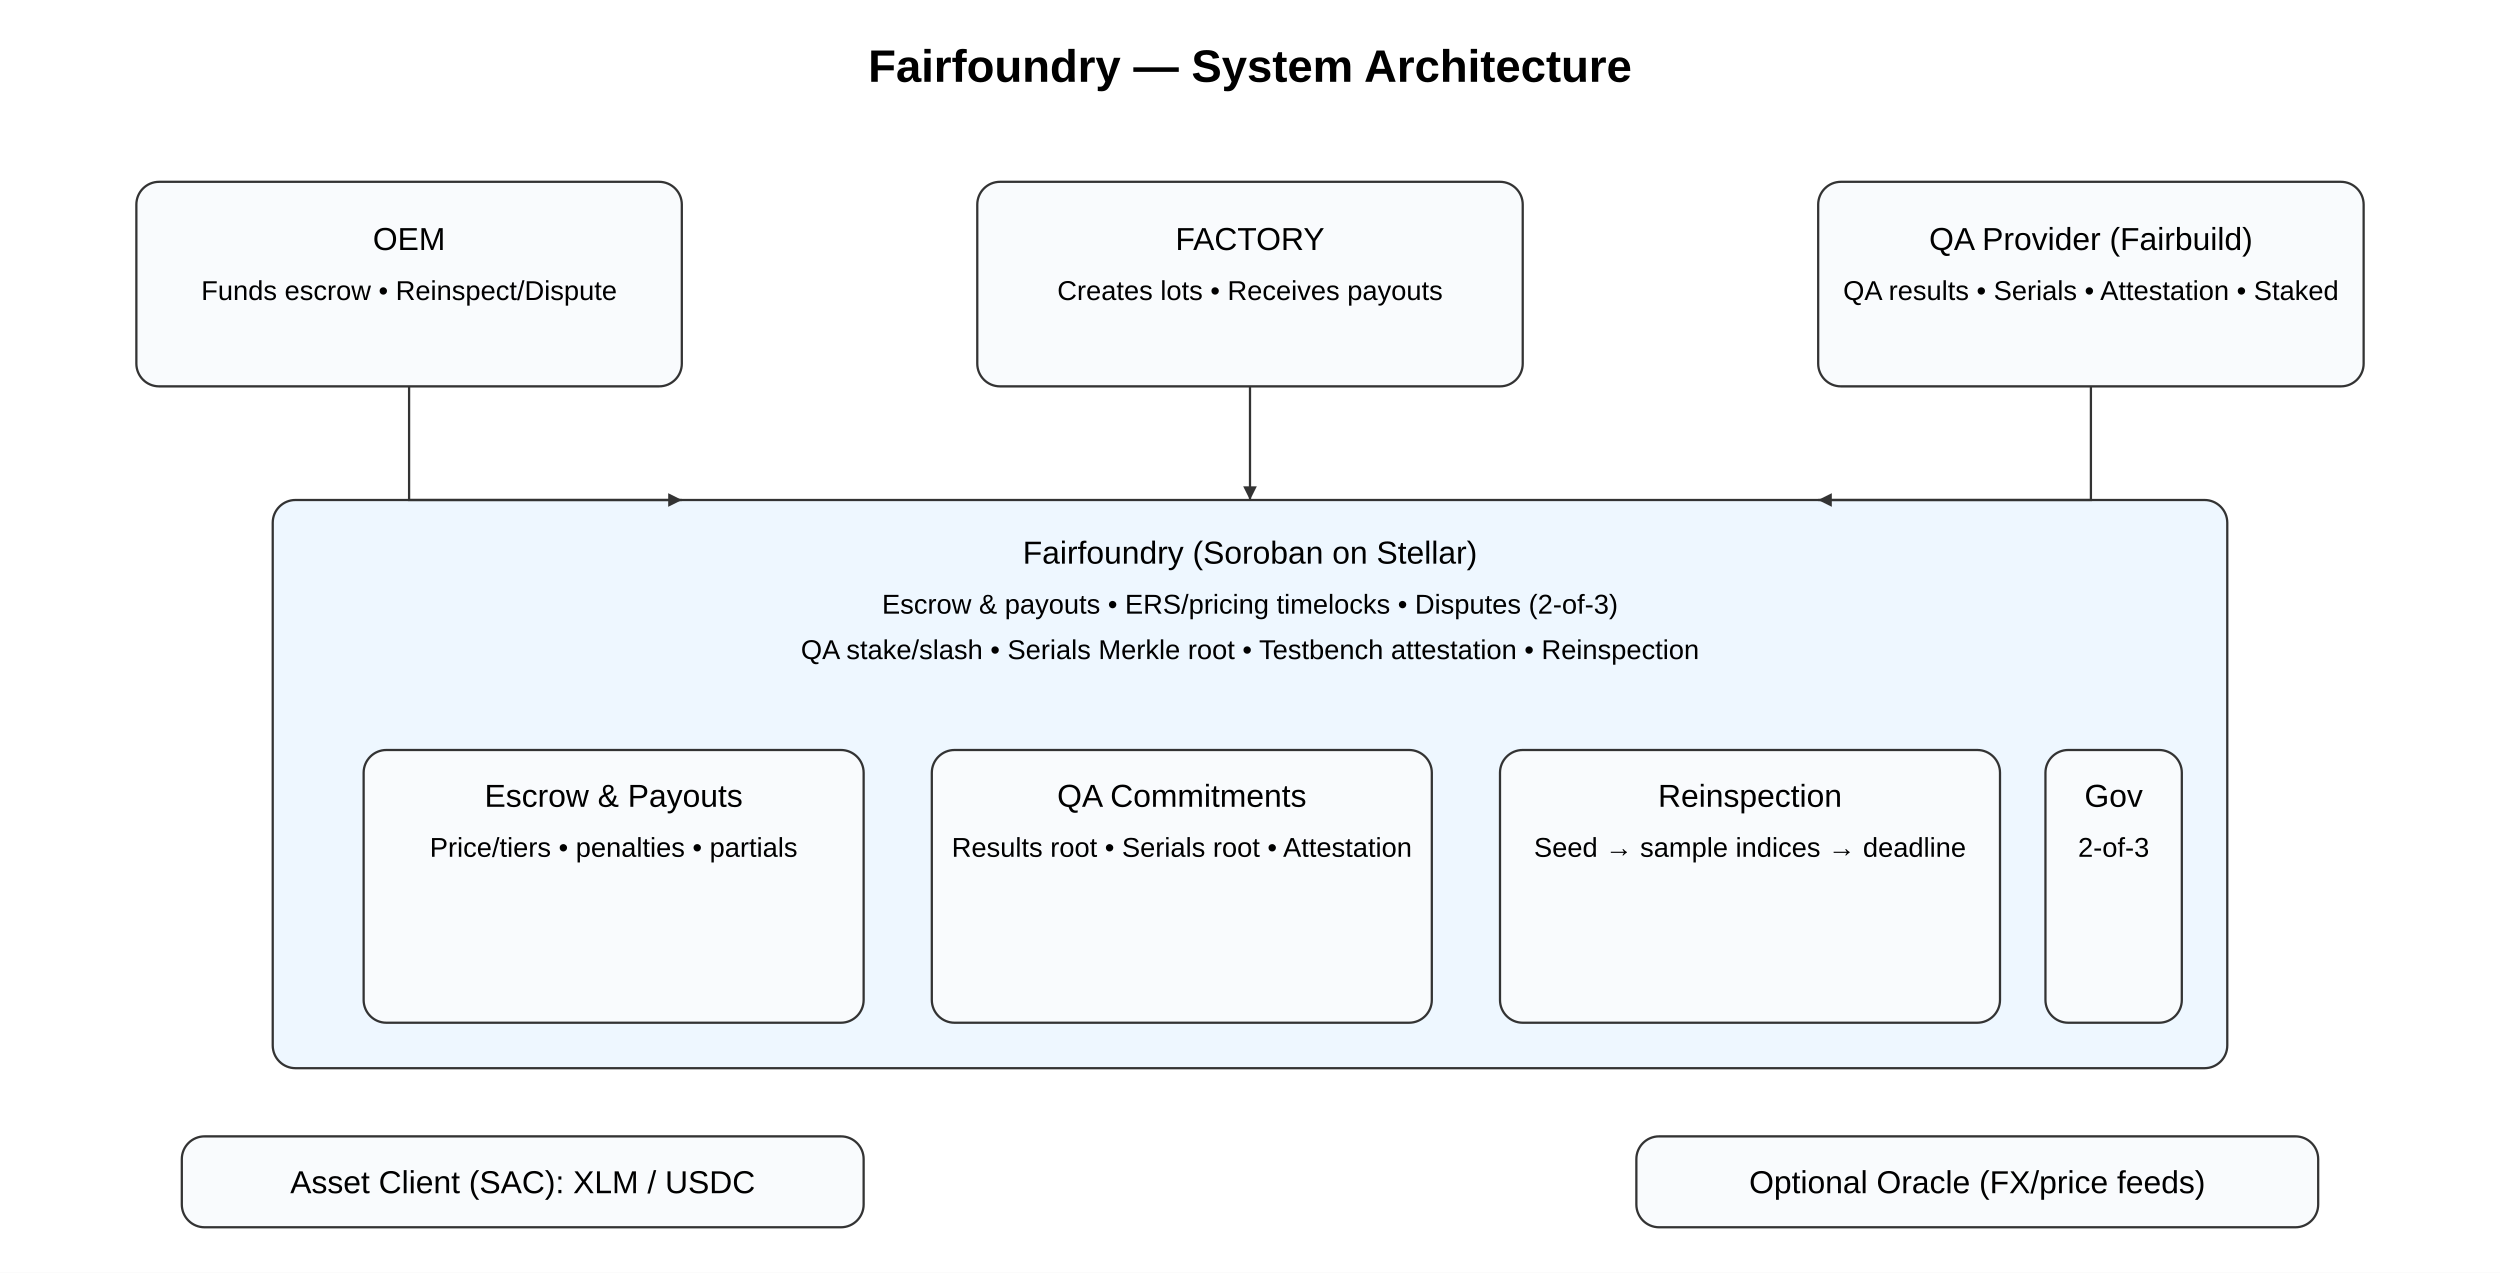
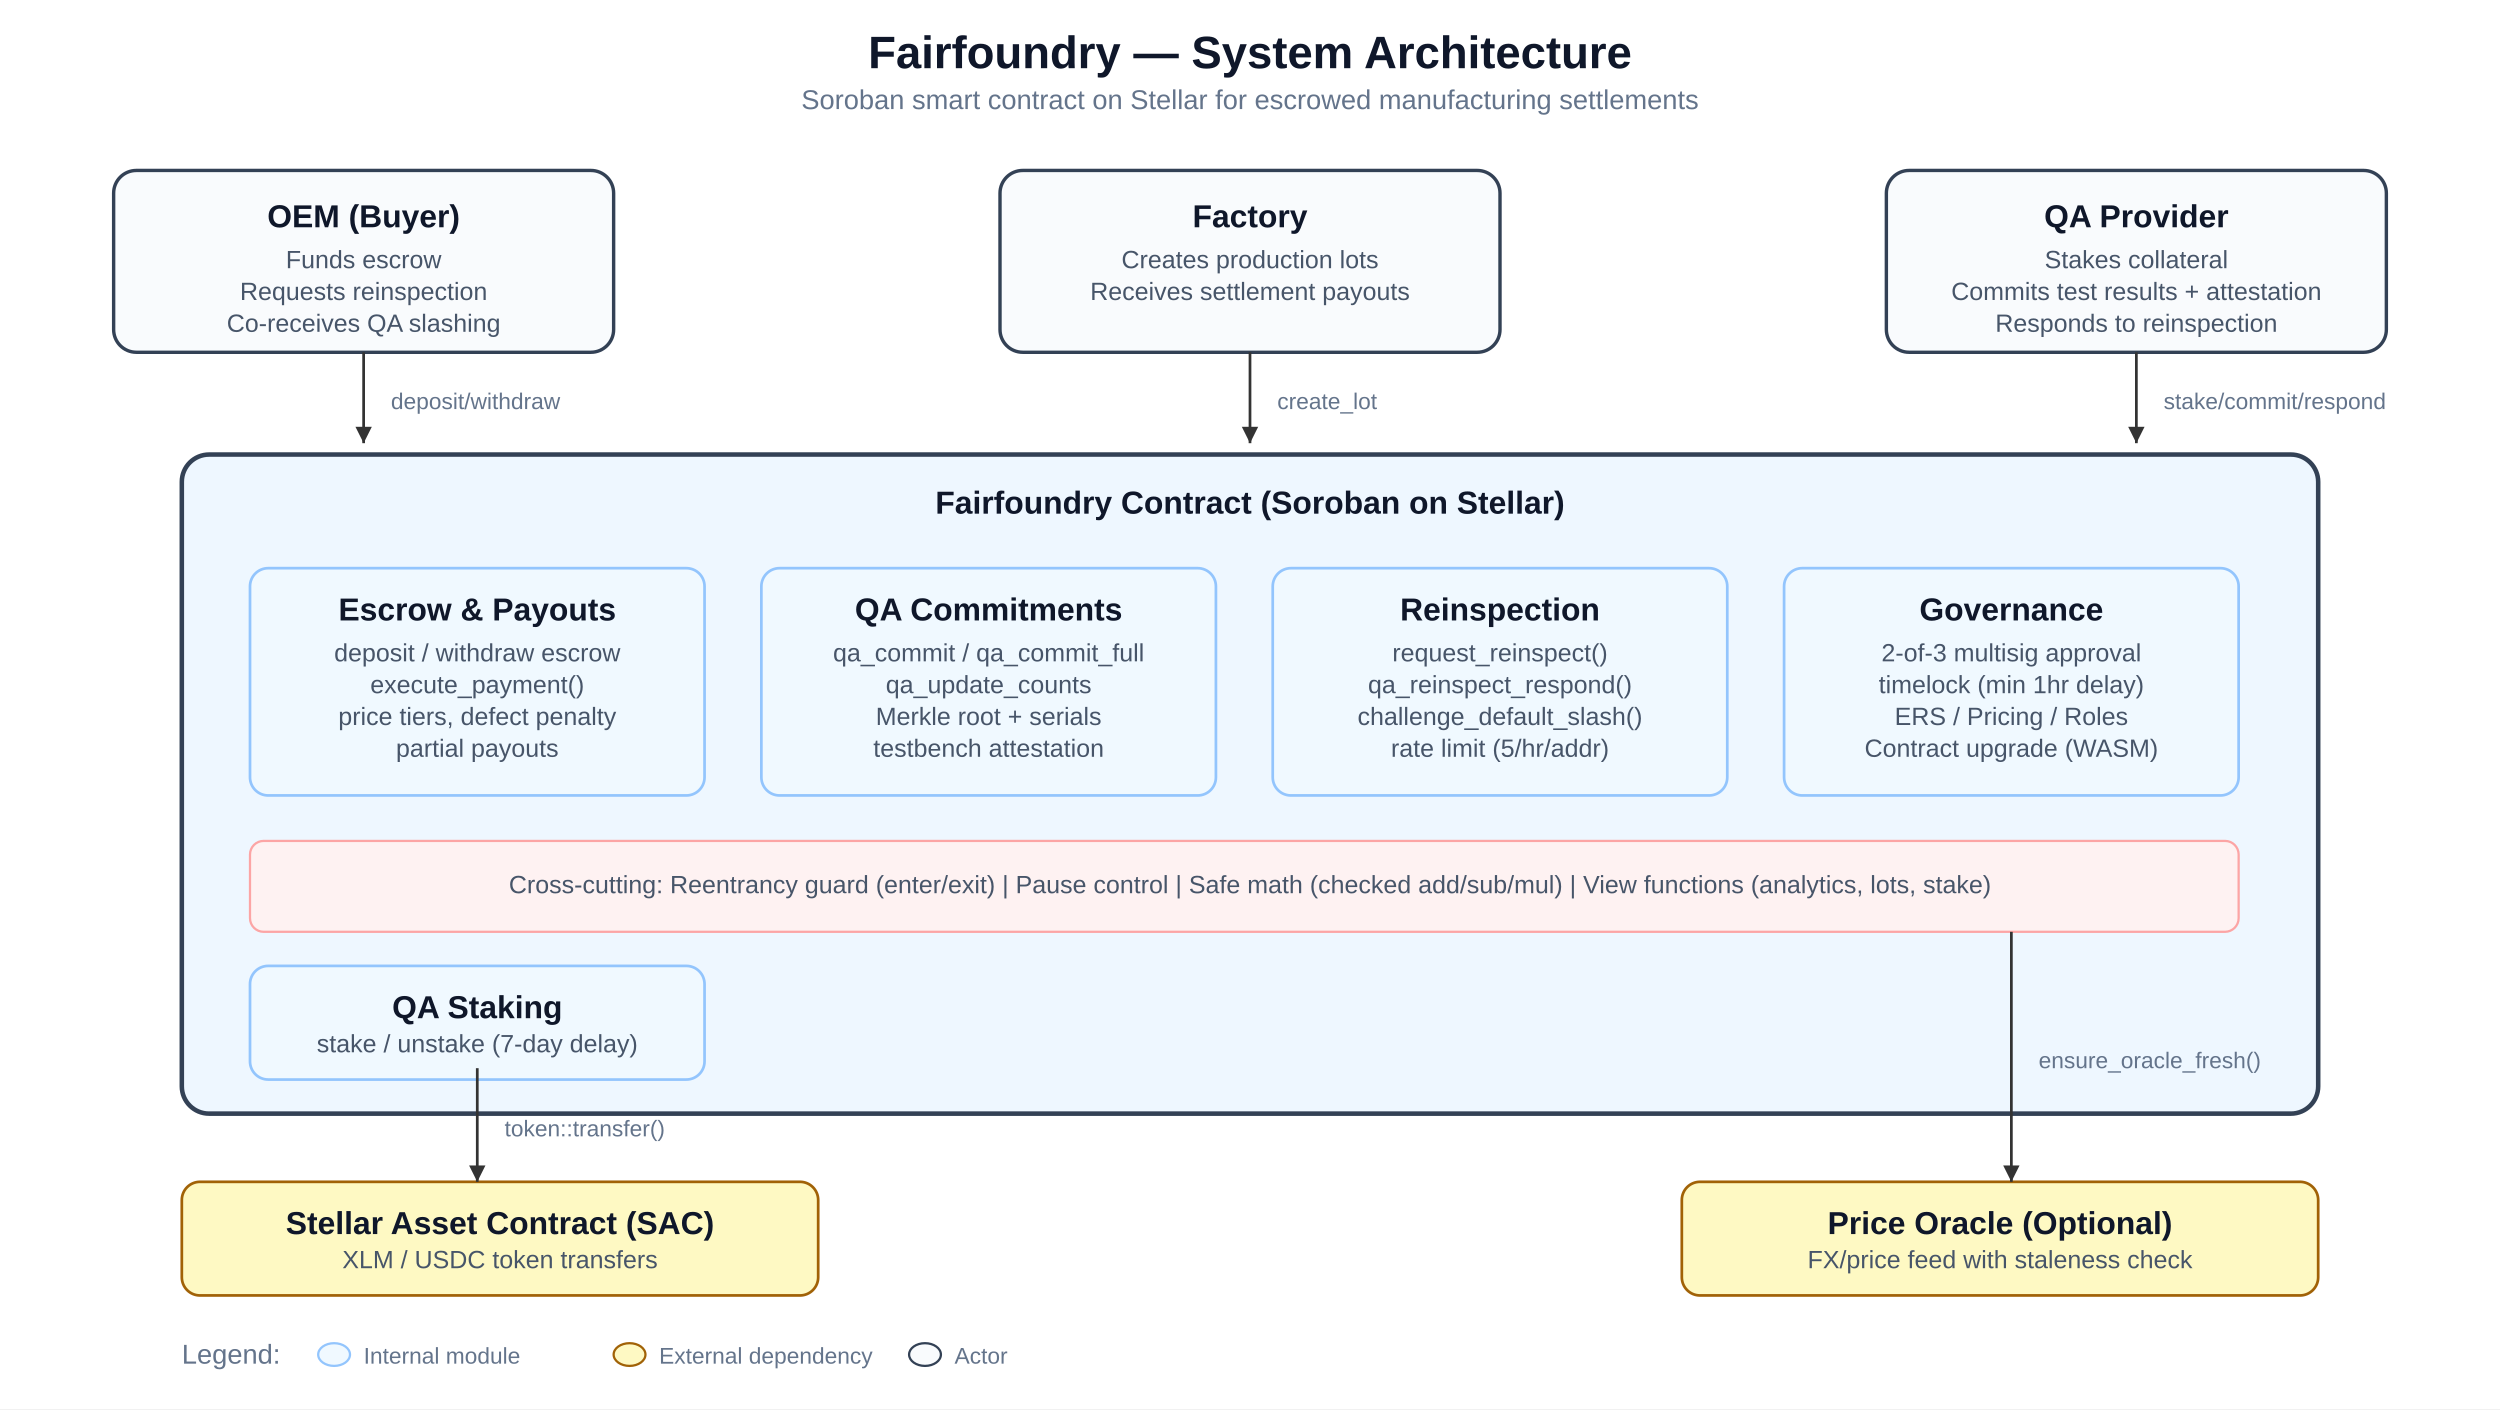
- <svg xmlns="http://www.w3.org/2000/svg" width="1100" height="560" viewBox="0 0 1100 560">
+ <svg xmlns="http://www.w3.org/2000/svg" width="1100" height="620" viewBox="0 0 1100 620">
  <defs>
    <marker id="arrow" markerWidth="10" markerHeight="10" refX="6" refY="3" orient="auto">
      <path d="M0,0 L0,6 L6,3 z" fill="#333" />
    </marker>
+     <marker id="arrow-up" markerWidth="10" markerHeight="10" refX="6" refY="3" orient="auto-start-reverse">
+       <path d="M0,0 L0,6 L6,3 z" fill="#333" />
+     </marker>
    <style>
-       .box { fill:#f9fbfd; stroke:#333; rx:10; ry:10; }
-       .sub { fill:#eef7ff; }
-       .title { font-family: Arial; font-size: 20px; font-weight: bold; }
-       .lbl { font-family: Arial; font-size: 14px; }
-       .small { font-family: Arial; font-size: 12px; }
+       .box       { fill:#f9fbfd; stroke:#334155; stroke-width:1.5; rx:10; ry:10; }
+       .box-int   { fill:#f0f9ff; stroke:#93c5fd; stroke-width:1.2; rx:8; ry:8; }
+       .box-ext   { fill:#fef9c3; stroke:#a16207; stroke-width:1.2; rx:8; ry:8; }
+       .box-main  { fill:#eef7ff; stroke:#334155; stroke-width:2; rx:12; ry:12; }
+       .title     { font-family: Arial, sans-serif; font-size: 20px; font-weight: bold; fill:#0f172a; }
+       .subtitle  { font-family: Arial, sans-serif; font-size: 12px; fill:#64748b; }
+       .lbl       { font-family: Arial, sans-serif; font-size: 14px; font-weight: bold; fill:#0f172a; }
+       .desc      { font-family: Arial, sans-serif; font-size: 11px; fill:#475569; }
+       .edge      { font-family: Arial, sans-serif; font-size: 10px; fill:#64748b; }
    </style>
  </defs>
-   <rect x="0" y="0" width="1100" height="560" fill="#ffffff" />
-   <text x="550.0" y="36" class="title" text-anchor="middle">Fairfoundry — System Architecture</text>
-   <rect x="60" y="80" width="240" height="90" class="box" />
-   <text x="180" y="110" class="lbl" text-anchor="middle">OEM</text>
-   <text x="180" y="132" class="small" text-anchor="middle">Funds escrow • Reinspect/Dispute</text>
-   <rect x="430" y="80" width="240" height="90" class="box" />
-   <text x="550" y="110" class="lbl" text-anchor="middle">FACTORY</text>
-   <text x="550" y="132" class="small" text-anchor="middle">Creates lots • Receives payouts</text>
-   <rect x="800" y="80" width="240" height="90" class="box" />
-   <text x="920" y="110" class="lbl" text-anchor="middle">QA Provider (Fairbuild)</text>
-   <text x="920" y="132" class="small" text-anchor="middle">QA results • Serials • Attestation • Staked</text>
-   <rect x="120" y="220" width="860" height="250" class="box sub" />
-   <text x="550" y="248" class="lbl" text-anchor="middle">Fairfoundry (Soroban on Stellar)</text>
-   <text x="550" y="270" class="small" text-anchor="middle">Escrow &amp; payouts • ERS/pricing timelocks • Disputes (2-of-3)</text>
-   <text x="550" y="290" class="small" text-anchor="middle">QA stake/slash • Serials Merkle root • Testbench attestation • Reinspection</text>
-   <rect x="160" y="330" width="220" height="120" class="box" />
-   <text x="270" y="355" class="lbl" text-anchor="middle">Escrow &amp; Payouts</text>
-   <text x="270" y="377" class="small" text-anchor="middle">Price/tiers • penalties • partials</text>
-   <rect x="410" y="330" width="220" height="120" class="box" />
-   <text x="520" y="355" class="lbl" text-anchor="middle">QA Commitments</text>
-   <text x="520" y="377" class="small" text-anchor="middle">Results root • Serials root • Attestation</text>
-   <rect x="660" y="330" width="220" height="120" class="box" />
-   <text x="770" y="355" class="lbl" text-anchor="middle">Reinspection</text>
-   <text x="770" y="377" class="small" text-anchor="middle">Seed → sample indices → deadline</text>
-   <rect x="900" y="330" width="60" height="120" class="box" />
-   <text x="930" y="355" class="lbl" text-anchor="middle">Gov</text>
-   <text x="930" y="377" class="small" text-anchor="middle">2-of-3</text>
-   <path d="M 180 170 L 180 220 L 300 220" fill="none" stroke="#333" marker-end="url(#arrow)" />
-   <path d="M 550 170 L 550 220 L 550 220" fill="none" stroke="#333" marker-end="url(#arrow)" />
-   <path d="M 920 170 L 920 220 L 800 220" fill="none" stroke="#333" marker-end="url(#arrow)" />
-   <rect x="80" y="500" width="300" height="40" class="box" />
-   <text x="230" y="525" class="lbl" text-anchor="middle">Asset Client (SAC): XLM / USDC</text>
-   <rect x="720" y="500" width="300" height="40" class="box" />
-   <text x="870" y="525" class="lbl" text-anchor="middle">Optional Oracle (FX/price feeds)</text>
+   <rect x="0" y="0" width="1100" height="620" fill="#ffffff" />
+   <text x="550" y="30" class="title" text-anchor="middle">Fairfoundry — System Architecture</text>
+   <text x="550" y="48" class="subtitle" text-anchor="middle">Soroban smart contract on Stellar for escrowed manufacturing settlements</text>
+   <rect x="50" y="75" width="220" height="80" class="box" />
+   <text x="160" y="100" class="lbl" text-anchor="middle">OEM (Buyer)</text>
+   <text x="160" y="118" class="desc" text-anchor="middle">Funds escrow</text>
+   <text x="160" y="132" class="desc" text-anchor="middle">Requests reinspection</text>
+   <text x="160" y="146" class="desc" text-anchor="middle">Co-receives QA slashing</text>
+   <rect x="440" y="75" width="220" height="80" class="box" />
+   <text x="550" y="100" class="lbl" text-anchor="middle">Factory</text>
+   <text x="550" y="118" class="desc" text-anchor="middle">Creates production lots</text>
+   <text x="550" y="132" class="desc" text-anchor="middle">Receives settlement payouts</text>
+   <rect x="830" y="75" width="220" height="80" class="box" />
+   <text x="940" y="100" class="lbl" text-anchor="middle">QA Provider</text>
+   <text x="940" y="118" class="desc" text-anchor="middle">Stakes collateral</text>
+   <text x="940" y="132" class="desc" text-anchor="middle">Commits test results + attestation</text>
+   <text x="940" y="146" class="desc" text-anchor="middle">Responds to reinspection</text>
+   <path d="M 160 155 L 160 195" fill="none" stroke="#333" stroke-width="1.2" marker-end="url(#arrow)" />
+   <text x="172" y="180" class="edge">deposit/withdraw</text>
+   <path d="M 550 155 L 550 195" fill="none" stroke="#333" stroke-width="1.2" marker-end="url(#arrow)" />
+   <text x="562" y="180" class="edge">create_lot</text>
+   <path d="M 940 155 L 940 195" fill="none" stroke="#333" stroke-width="1.2" marker-end="url(#arrow)" />
+   <text x="952" y="180" class="edge">stake/commit/respond</text>
+   <rect x="80" y="200" width="940" height="290" class="box-main" />
+   <text x="550" y="226" class="lbl" text-anchor="middle">Fairfoundry Contract (Soroban on Stellar)</text>
+   <rect x="110" y="250" width="200" height="100" class="box-int" />
+   <text x="210" y="273" class="lbl" text-anchor="middle">Escrow &amp; Payouts</text>
+   <text x="210" y="291" class="desc" text-anchor="middle">deposit / withdraw escrow</text>
+   <text x="210" y="305" class="desc" text-anchor="middle">execute_payment()</text>
+   <text x="210" y="319" class="desc" text-anchor="middle">price tiers, defect penalty</text>
+   <text x="210" y="333" class="desc" text-anchor="middle">partial payouts</text>
+   <rect x="335" y="250" width="200" height="100" class="box-int" />
+   <text x="435" y="273" class="lbl" text-anchor="middle">QA Commitments</text>
+   <text x="435" y="291" class="desc" text-anchor="middle">qa_commit / qa_commit_full</text>
+   <text x="435" y="305" class="desc" text-anchor="middle">qa_update_counts</text>
+   <text x="435" y="319" class="desc" text-anchor="middle">Merkle root + serials</text>
+   <text x="435" y="333" class="desc" text-anchor="middle">testbench attestation</text>
+   <rect x="560" y="250" width="200" height="100" class="box-int" />
+   <text x="660" y="273" class="lbl" text-anchor="middle">Reinspection</text>
+   <text x="660" y="291" class="desc" text-anchor="middle">request_reinspect()</text>
+   <text x="660" y="305" class="desc" text-anchor="middle">qa_reinspect_respond()</text>
+   <text x="660" y="319" class="desc" text-anchor="middle">challenge_default_slash()</text>
+   <text x="660" y="333" class="desc" text-anchor="middle">rate limit (5/hr/addr)</text>
+   <rect x="785" y="250" width="200" height="100" class="box-int" />
+   <text x="885" y="273" class="lbl" text-anchor="middle">Governance</text>
+   <text x="885" y="291" class="desc" text-anchor="middle">2-of-3 multisig approval</text>
+   <text x="885" y="305" class="desc" text-anchor="middle">timelock (min 1hr delay)</text>
+   <text x="885" y="319" class="desc" text-anchor="middle">ERS / Pricing / Roles</text>
+   <text x="885" y="333" class="desc" text-anchor="middle">Contract upgrade (WASM)</text>
+   <rect x="110" y="370" width="875" height="40" rx="6" ry="6" fill="#fef2f2" stroke="#fca5a5" stroke-width="1" />
+   <text x="550" y="393" class="desc" text-anchor="middle">Cross-cutting: Reentrancy guard (enter/exit) | Pause control | Safe math (checked add/sub/mul) | View functions (analytics, lots, stake)</text>
+   <rect x="110" y="425" width="200" height="50" class="box-int" />
+   <text x="210" y="448" class="lbl" text-anchor="middle">QA Staking</text>
+   <text x="210" y="463" class="desc" text-anchor="middle">stake / unstake (7-day delay)</text>
+   <rect x="80" y="520" width="280" height="50" class="box-ext" />
+   <text x="220" y="543" class="lbl" text-anchor="middle">Stellar Asset Contract (SAC)</text>
+   <text x="220" y="558" class="desc" text-anchor="middle">XLM / USDC token transfers</text>
+   <rect x="740" y="520" width="280" height="50" class="box-ext" />
+   <text x="880" y="543" class="lbl" text-anchor="middle">Price Oracle (Optional)</text>
+   <text x="880" y="558" class="desc" text-anchor="middle">FX/price feed with staleness check</text>
+   <path d="M 210 470 L 210 520" fill="none" stroke="#333" stroke-width="1.2" marker-end="url(#arrow)" />
+   <text x="222" y="500" class="edge">token::transfer()</text>
+   <path d="M 885 410 L 885 520" fill="none" stroke="#333" stroke-width="1.2" marker-end="url(#arrow)" />
+   <text x="897" y="470" class="edge">ensure_oracle_fresh()</text>
+   <text x="80" y="600" class="subtitle">Legend:</text>
+   <rect x="140" y="591" width="14" height="10" class="box-int" style="stroke-width:1" />
+   <text x="160" y="600" class="edge">Internal module</text>
+   <rect x="270" y="591" width="14" height="10" class="box-ext" style="stroke-width:1" />
+   <text x="290" y="600" class="edge">External dependency</text>
+   <rect x="400" y="591" width="14" height="10" class="box" style="stroke-width:1" />
+   <text x="420" y="600" class="edge">Actor</text>
</svg>
